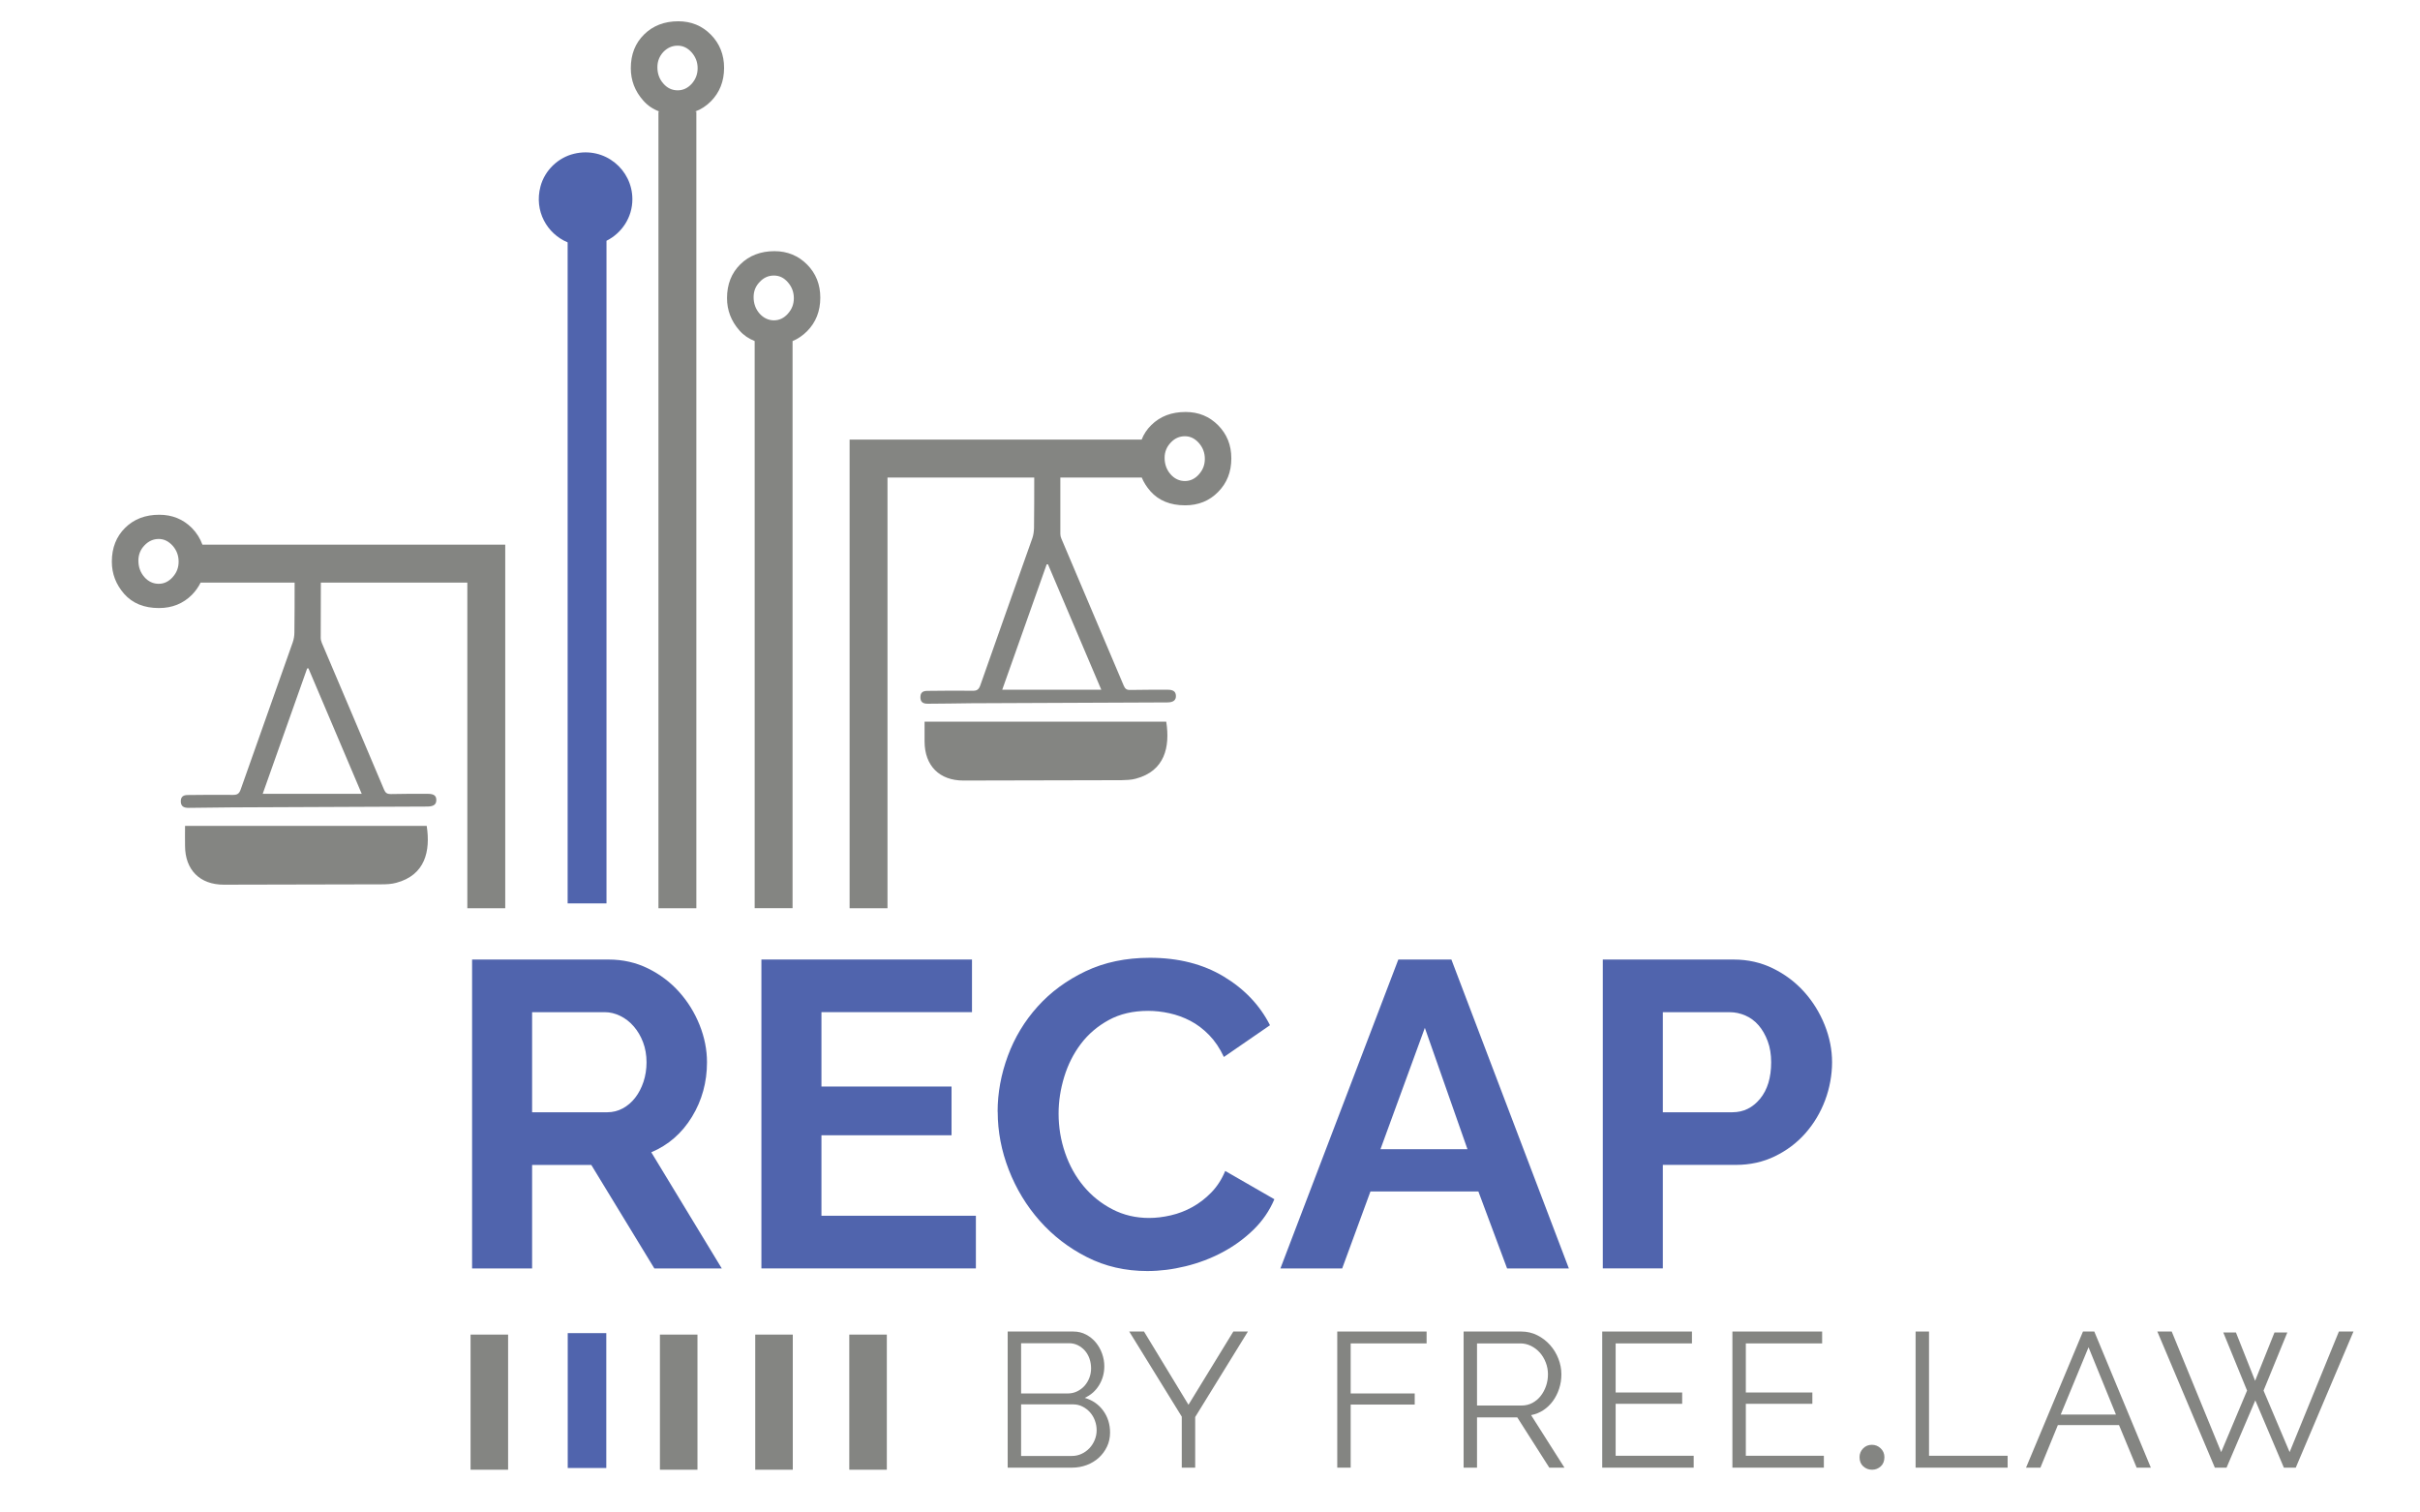
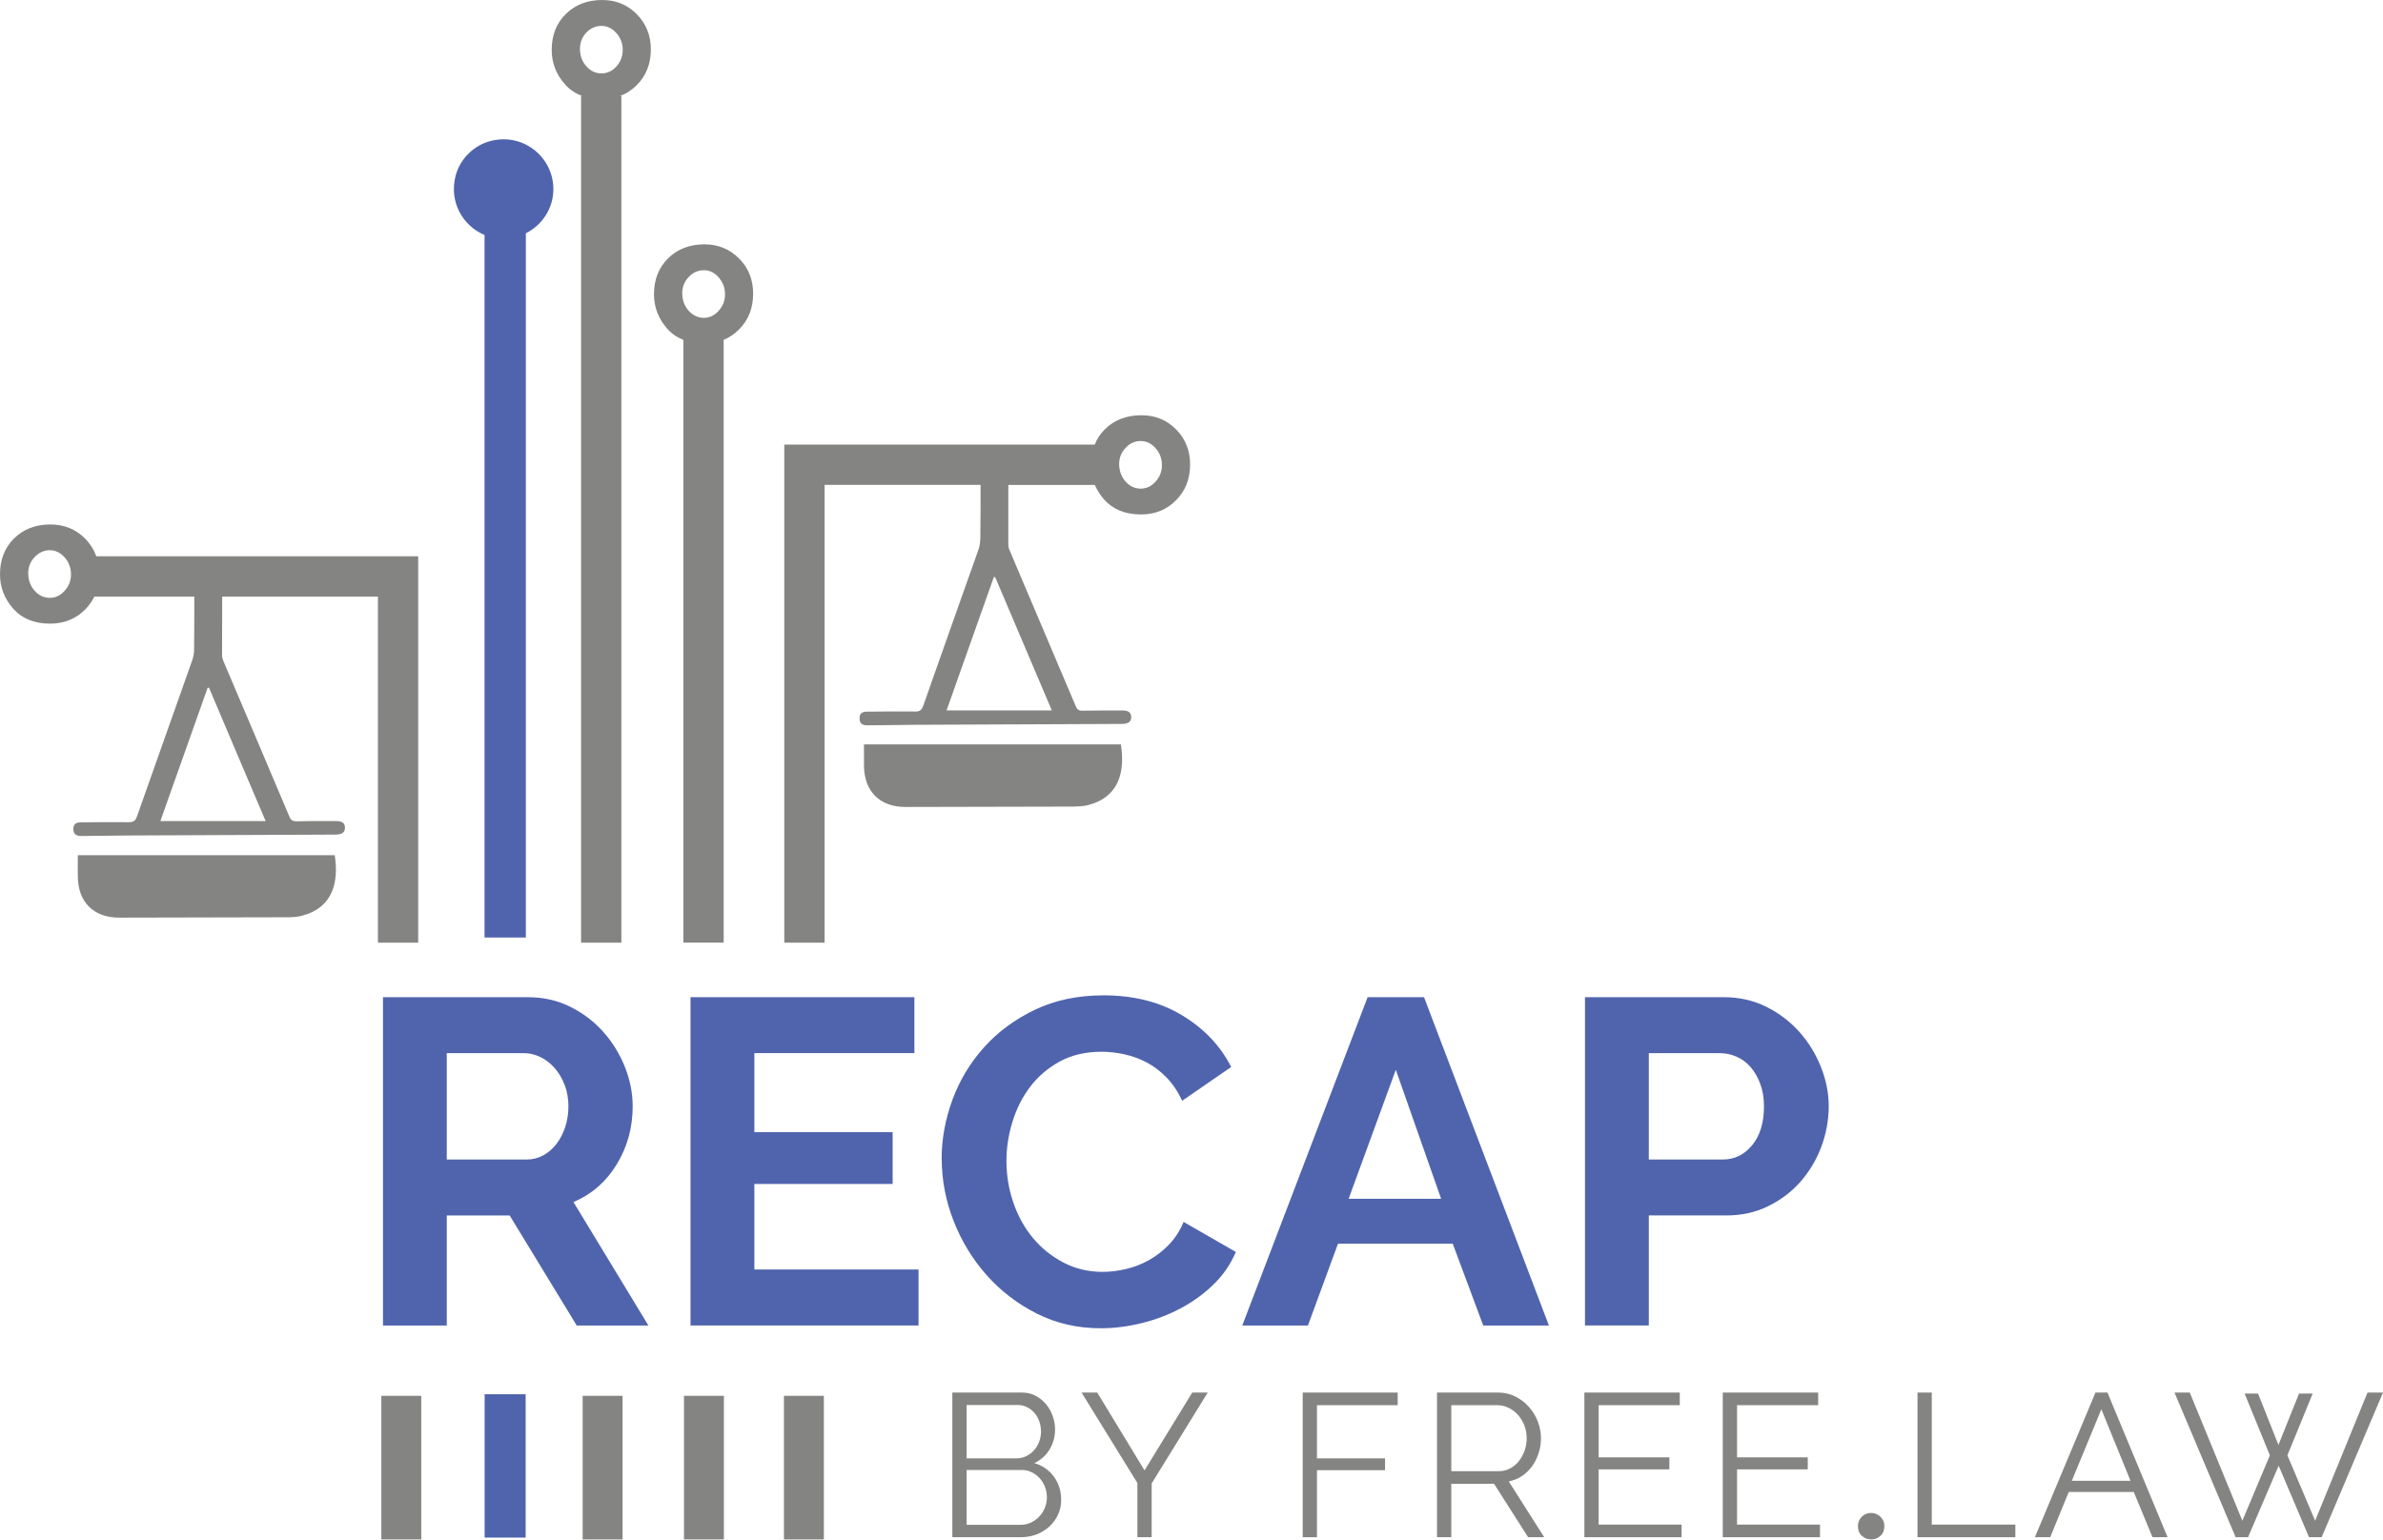
- <svg xmlns="http://www.w3.org/2000/svg" version="1.1" viewBox="0 0 757.33 473">
-   <defs>
-     <style>
+ <svg xmlns="http://www.w3.org/2000/svg" version="1.1" viewBox="0 0 701.51 453.29" id="svg1718" width="701.51" height="453.29">
+   <defs id="defs1652">
+     <style id="style1650">
      .cls-1 {
        fill: #848582;
      }

      .cls-1, .cls-2, .cls-3 {
        stroke-width: 0px;
      }

      .cls-2 {
        fill: #5064ad;
      }

      .cls-3 {
        fill: #848582;
      }
    </style>
  </defs>
-   <g id="Layer_2" data-name="Layer 2">
-     <g>
-       <rect class="cls-1" x="265.78" y="417.66" width="11.75" height="42.29" />
-       <rect class="cls-1" x="147.26" y="417.66" width="11.75" height="42.29" />
-       <rect class="cls-1" x="206.52" y="417.66" width="11.75" height="42.29" />
-       <rect class="cls-1" x="236.35" y="417.66" width="11.75" height="42.29" />
+   <g id="Layer_2" data-name="Layer 2" transform="translate(-35,-6.66)">
+     <g id="g1662">
+       <rect class="cls-1" x="265.78" y="417.66" width="11.75" height="42.29" id="rect1654" />
+       <rect class="cls-1" x="147.26" y="417.66" width="11.75" height="42.29" id="rect1656" />
+       <rect class="cls-1" x="206.52" y="417.66" width="11.75" height="42.29" id="rect1658" />
+       <rect class="cls-1" x="236.35" y="417.66" width="11.75" height="42.29" id="rect1660" />
    </g>
-     <path class="cls-3" d="M585.88,459.95c-1.07,0-1.99-.34-2.77-1.04-.78-.69-1.17-1.66-1.17-2.9,0-1.05.37-1.96,1.11-2.72.74-.76,1.66-1.14,2.74-1.14s2.01.38,2.78,1.13c.77.75,1.15,1.66,1.15,2.73,0,1.23-.38,2.19-1.15,2.89-.77.7-1.67,1.05-2.7,1.05Z" />
-     <g>
-       <path class="cls-2" d="M147.74,396.96v-96.67h42.75c4.45,0,8.55.93,12.32,2.79,3.77,1.86,7.01,4.31,9.73,7.35,2.72,3.04,4.85,6.49,6.4,10.35,1.54,3.86,2.31,7.74,2.31,11.64,0,6.26-1.57,11.96-4.7,17.09-3.13,5.13-7.38,8.83-12.73,11.1l22.06,36.35h-21.1l-19.74-32.4h-18.52v32.4h-18.79ZM166.53,348.08h23.55c1.72,0,3.34-.41,4.83-1.22,1.5-.82,2.79-1.93,3.88-3.34,1.09-1.41,1.95-3.06,2.59-4.97.63-1.91.95-3.95.95-6.13s-.36-4.36-1.09-6.26c-.73-1.91-1.7-3.56-2.93-4.97-1.23-1.41-2.63-2.5-4.22-3.27-1.59-.77-3.2-1.16-4.83-1.16h-22.74v31.31Z" />
-       <path class="cls-2" d="M305.4,380.48v16.47h-67.12v-96.67h65.9v16.47h-47.11v23.28h40.71v15.25h-40.71v25.19h48.33Z" />
+     <path class="cls-3" d="m 585.88,459.95 c -1.07,0 -1.99,-0.34 -2.77,-1.04 -0.78,-0.69 -1.17,-1.66 -1.17,-2.9 0,-1.05 0.37,-1.96 1.11,-2.72 0.74,-0.76 1.66,-1.14 2.74,-1.14 1.08,0 2.01,0.38 2.78,1.13 0.77,0.75 1.15,1.66 1.15,2.73 0,1.23 -0.38,2.19 -1.15,2.89 -0.77,0.7 -1.67,1.05 -2.7,1.05 z" id="path1664" />
+     <g id="g1670">
+       <path class="cls-2" d="m 147.74,396.96 v -96.67 h 42.75 c 4.45,0 8.55,0.93 12.32,2.79 3.77,1.86 7.01,4.31 9.73,7.35 2.72,3.04 4.85,6.49 6.4,10.35 1.54,3.86 2.31,7.74 2.31,11.64 0,6.26 -1.57,11.96 -4.7,17.09 -3.13,5.13 -7.38,8.83 -12.73,11.1 l 22.06,36.35 h -21.1 l -19.74,-32.4 h -18.52 v 32.4 h -18.79 z m 18.79,-48.88 h 23.55 c 1.72,0 3.34,-0.41 4.83,-1.22 1.5,-0.82 2.79,-1.93 3.88,-3.34 1.09,-1.41 1.95,-3.06 2.59,-4.97 0.63,-1.91 0.95,-3.95 0.95,-6.13 0,-2.18 -0.36,-4.36 -1.09,-6.26 -0.73,-1.91 -1.7,-3.56 -2.93,-4.97 -1.23,-1.41 -2.63,-2.5 -4.22,-3.27 -1.59,-0.77 -3.2,-1.16 -4.83,-1.16 h -22.74 v 31.31 z" id="path1666" />
+       <path class="cls-2" d="m 305.4,380.48 v 16.47 h -67.12 v -96.67 h 65.9 v 16.47 h -47.11 v 23.28 h 40.71 v 15.25 h -40.71 v 25.19 h 48.33 z" id="path1668" />
    </g>
-     <g>
-       <path class="cls-2" d="M312.2,347.94c0-5.9,1.07-11.73,3.2-17.5,2.13-5.76,5.24-10.91,9.33-15.45,4.08-4.54,9.08-8.21,14.98-11.03,5.9-2.81,12.62-4.22,20.15-4.22,8.89,0,16.59,1.95,23.08,5.85,6.49,3.9,11.32,8.99,14.5,15.25l-14.43,9.94c-1.27-2.72-2.81-5.01-4.63-6.88-1.82-1.86-3.77-3.34-5.85-4.42-2.09-1.09-4.27-1.88-6.54-2.38-2.27-.5-4.49-.75-6.67-.75-4.72,0-8.83.95-12.32,2.86-3.5,1.91-6.4,4.38-8.71,7.42-2.31,3.04-4.06,6.49-5.24,10.35-1.18,3.86-1.77,7.69-1.77,11.5,0,4.27.68,8.37,2.04,12.32s3.29,7.42,5.79,10.42c2.5,3,5.49,5.4,8.99,7.22,3.49,1.82,7.33,2.72,11.5,2.72,2.18,0,4.45-.27,6.81-.82,2.36-.54,4.61-1.41,6.74-2.59,2.13-1.18,4.11-2.7,5.92-4.56,1.81-1.86,3.27-4.11,4.36-6.74l15.38,8.85c-1.54,3.63-3.74,6.83-6.6,9.6-2.86,2.77-6.08,5.11-9.67,7.01-3.59,1.91-7.42,3.36-11.5,4.36s-8.08,1.5-11.98,1.5c-6.9,0-13.21-1.45-18.92-4.36-5.72-2.9-10.64-6.69-14.77-11.37-4.13-4.67-7.35-9.98-9.67-15.93-2.31-5.94-3.47-12-3.47-18.18Z" />
-       <path class="cls-2" d="M437.6,300.29h16.61l36.76,96.67h-19.33l-8.99-24.1h-33.77l-8.85,24.1h-19.33l36.9-96.67ZM459.24,359.65l-13.34-37.99-13.89,37.99h27.23Z" />
+     <g id="g1676">
+       <path class="cls-2" d="m 312.2,347.94 c 0,-5.9 1.07,-11.73 3.2,-17.5 2.13,-5.76 5.24,-10.91 9.33,-15.45 4.08,-4.54 9.08,-8.21 14.98,-11.03 5.9,-2.81 12.62,-4.22 20.15,-4.22 8.89,0 16.59,1.95 23.08,5.85 6.49,3.9 11.32,8.99 14.5,15.25 l -14.43,9.94 c -1.27,-2.72 -2.81,-5.01 -4.63,-6.88 -1.82,-1.86 -3.77,-3.34 -5.85,-4.42 -2.09,-1.09 -4.27,-1.88 -6.54,-2.38 -2.27,-0.5 -4.49,-0.75 -6.67,-0.75 -4.72,0 -8.83,0.95 -12.32,2.86 -3.5,1.91 -6.4,4.38 -8.71,7.42 -2.31,3.04 -4.06,6.49 -5.24,10.35 -1.18,3.86 -1.77,7.69 -1.77,11.5 0,4.27 0.68,8.37 2.04,12.32 1.36,3.95 3.29,7.42 5.79,10.42 2.5,3 5.49,5.4 8.99,7.22 3.49,1.82 7.33,2.72 11.5,2.72 2.18,0 4.45,-0.27 6.81,-0.82 2.36,-0.54 4.61,-1.41 6.74,-2.59 2.13,-1.18 4.11,-2.7 5.92,-4.56 1.81,-1.86 3.27,-4.11 4.36,-6.74 l 15.38,8.85 c -1.54,3.63 -3.74,6.83 -6.6,9.6 -2.86,2.77 -6.08,5.11 -9.67,7.01 -3.59,1.91 -7.42,3.36 -11.5,4.36 -4.08,1 -8.08,1.5 -11.98,1.5 -6.9,0 -13.21,-1.45 -18.92,-4.36 -5.72,-2.9 -10.64,-6.69 -14.77,-11.37 -4.13,-4.67 -7.35,-9.98 -9.67,-15.93 -2.31,-5.94 -3.47,-12 -3.47,-18.18 z" id="path1672" />
+       <path class="cls-2" d="m 437.6,300.29 h 16.61 l 36.76,96.67 h -19.33 l -8.99,-24.1 h -33.77 l -8.85,24.1 H 400.7 Z m 21.64,59.36 -13.34,-37.99 -13.89,37.99 z" id="path1674" />
    </g>
-     <path class="cls-2" d="M501.59,396.96v-96.67h40.98c4.45,0,8.55.93,12.32,2.79,3.77,1.86,7.01,4.31,9.74,7.35,2.72,3.04,4.85,6.49,6.4,10.35,1.54,3.86,2.31,7.74,2.31,11.64s-.73,8.06-2.18,11.91c-1.45,3.86-3.5,7.28-6.13,10.28-2.63,3-5.81,5.4-9.53,7.22-3.72,1.82-7.81,2.72-12.25,2.72h-22.87v32.4h-18.79ZM520.38,348.08h21.78c3.45,0,6.33-1.41,8.65-4.22,2.31-2.81,3.47-6.62,3.47-11.44,0-2.45-.36-4.65-1.09-6.6-.73-1.95-1.68-3.61-2.86-4.97-1.18-1.36-2.57-2.38-4.15-3.06-1.59-.68-3.2-1.02-4.83-1.02h-20.97v31.31Z" />
-     <path class="cls-3" d="M347.39,448.32c0,1.6-.32,3.07-.96,4.41-.64,1.34-1.5,2.5-2.58,3.48-1.08.98-2.34,1.74-3.78,2.28s-2.98.81-4.62.81h-20.1v-42.6h20.52c1.48,0,2.82.32,4.02.96,1.2.64,2.22,1.47,3.06,2.49.84,1.02,1.49,2.18,1.95,3.48.46,1.3.69,2.61.69,3.93,0,2.16-.54,4.13-1.62,5.91-1.08,1.78-2.58,3.11-4.5,3.99,2.44.72,4.37,2.06,5.79,4.02,1.42,1.96,2.13,4.24,2.13,6.84ZM319.55,420.36v15.72h14.64c1.04,0,2.01-.22,2.91-.66.9-.44,1.67-1.02,2.31-1.74.64-.72,1.14-1.55,1.5-2.49.36-.94.54-1.93.54-2.97s-.17-2.1-.51-3.06c-.34-.96-.82-1.79-1.44-2.49-.62-.7-1.35-1.26-2.19-1.68-.84-.42-1.76-.63-2.76-.63h-15ZM343.19,447.6c0-1.04-.18-2.05-.54-3.03-.36-.98-.87-1.84-1.53-2.58-.66-.74-1.44-1.34-2.34-1.8-.9-.46-1.87-.69-2.91-.69h-16.32v16.14h15.9c1.08,0,2.09-.22,3.03-.66.94-.44,1.76-1.03,2.46-1.77.7-.74,1.25-1.6,1.65-2.58.4-.98.6-1.99.6-3.03Z" />
-     <path class="cls-3" d="M358.01,416.7l13.92,22.92,14.04-22.92h4.56l-16.5,26.76v15.84h-4.2v-15.96l-16.44-26.64h4.62Z" />
-     <path class="cls-3" d="M418.49,459.3v-42.6h27.96v3.72h-23.76v15.66h20.04v3.48h-20.04v19.74h-4.2Z" />
-     <path class="cls-3" d="M458.03,459.3v-42.6h18c1.84,0,3.53.39,5.07,1.17,1.54.78,2.87,1.8,3.99,3.06,1.12,1.26,1.99,2.69,2.61,4.29.62,1.6.93,3.22.93,4.86s-.23,3.05-.69,4.47c-.46,1.42-1.1,2.7-1.92,3.84-.82,1.14-1.81,2.1-2.97,2.88-1.16.78-2.46,1.31-3.9,1.59l10.44,16.44h-4.74l-10.02-15.72h-12.6v15.72h-4.2ZM462.23,439.86h13.92c1.24,0,2.37-.27,3.39-.81,1.02-.54,1.89-1.27,2.61-2.19.72-.92,1.28-1.96,1.68-3.12.4-1.16.6-2.38.6-3.66s-.23-2.51-.69-3.69c-.46-1.18-1.08-2.21-1.86-3.09-.78-.88-1.7-1.58-2.76-2.1s-2.17-.78-3.33-.78h-13.56v19.44Z" />
-     <path class="cls-3" d="M530.03,455.58v3.72h-28.62v-42.6h28.08v3.72h-23.88v15.36h20.82v3.54h-20.82v16.26h24.42Z" />
-     <path class="cls-3" d="M570.77,455.58v3.72h-28.62v-42.6h28.08v3.72h-23.88v15.36h20.82v3.54h-20.82v16.26h24.42Z" />
-     <path class="cls-3" d="M599.48,459.3v-42.6h4.2v38.88h24.6v3.72h-28.8Z" />
-     <path class="cls-3" d="M651.86,416.7h3.54l17.7,42.6h-4.44l-5.52-13.32h-19.14l-5.46,13.32h-4.5l17.82-42.6ZM662.18,442.68l-8.58-21.06-8.7,21.06h17.28Z" />
-     <path class="cls-3" d="M695.77,417h3.96l6,15.12,6.06-15.12h4.02l-7.44,18.18,8.16,19.26,15.42-37.74h4.56l-18.06,42.6h-3.72l-8.94-21.06-9,21.06h-3.66l-18-42.6h4.5l15.48,37.74,8.1-19.26-7.44-18.18Z" />
-     <path class="cls-2" d="M179.64,48.12c-5.01,1.2-9.15,5.19-10.49,10.2-2.07,7.73,2.07,14.85,8.49,17.53v206.86h12.16V75.35c4.79-2.4,8.1-7.3,8.1-13,0-9.26-8.6-16.55-18.26-14.23Z" />
-     <rect class="cls-2" x="177.67" y="417.2" width="12.07" height="42.21" />
+     <path class="cls-2" d="m 501.59,396.96 v -96.67 h 40.98 c 4.45,0 8.55,0.93 12.32,2.79 3.77,1.86 7.01,4.31 9.74,7.35 2.72,3.04 4.85,6.49 6.4,10.35 1.54,3.86 2.31,7.74 2.31,11.64 0,3.9 -0.73,8.06 -2.18,11.91 -1.45,3.86 -3.5,7.28 -6.13,10.28 -2.63,3 -5.81,5.4 -9.53,7.22 -3.72,1.82 -7.81,2.72 -12.25,2.72 h -22.87 v 32.4 h -18.79 z m 18.79,-48.88 h 21.78 c 3.45,0 6.33,-1.41 8.65,-4.22 2.31,-2.81 3.47,-6.62 3.47,-11.44 0,-2.45 -0.36,-4.65 -1.09,-6.6 -0.73,-1.95 -1.68,-3.61 -2.86,-4.97 -1.18,-1.36 -2.57,-2.38 -4.15,-3.06 -1.59,-0.68 -3.2,-1.02 -4.83,-1.02 h -20.97 z" id="path1678" />
+     <path class="cls-3" d="m 347.39,448.32 c 0,1.6 -0.32,3.07 -0.96,4.41 -0.64,1.34 -1.5,2.5 -2.58,3.48 -1.08,0.98 -2.34,1.74 -3.78,2.28 -1.44,0.54 -2.98,0.81 -4.62,0.81 h -20.1 v -42.6 h 20.52 c 1.48,0 2.82,0.32 4.02,0.96 1.2,0.64 2.22,1.47 3.06,2.49 0.84,1.02 1.49,2.18 1.95,3.48 0.46,1.3 0.69,2.61 0.69,3.93 0,2.16 -0.54,4.13 -1.62,5.91 -1.08,1.78 -2.58,3.11 -4.5,3.99 2.44,0.72 4.37,2.06 5.79,4.02 1.42,1.96 2.13,4.24 2.13,6.84 z m -27.84,-27.96 v 15.72 h 14.64 c 1.04,0 2.01,-0.22 2.91,-0.66 0.9,-0.44 1.67,-1.02 2.31,-1.74 0.64,-0.72 1.14,-1.55 1.5,-2.49 0.36,-0.94 0.54,-1.93 0.54,-2.97 0,-1.04 -0.17,-2.1 -0.51,-3.06 -0.34,-0.96 -0.82,-1.79 -1.44,-2.49 -0.62,-0.7 -1.35,-1.26 -2.19,-1.68 -0.84,-0.42 -1.76,-0.63 -2.76,-0.63 z m 23.64,27.24 c 0,-1.04 -0.18,-2.05 -0.54,-3.03 -0.36,-0.98 -0.87,-1.84 -1.53,-2.58 -0.66,-0.74 -1.44,-1.34 -2.34,-1.8 -0.9,-0.46 -1.87,-0.69 -2.91,-0.69 h -16.32 v 16.14 h 15.9 c 1.08,0 2.09,-0.22 3.03,-0.66 0.94,-0.44 1.76,-1.03 2.46,-1.77 0.7,-0.74 1.25,-1.6 1.65,-2.58 0.4,-0.98 0.6,-1.99 0.6,-3.03 z" id="path1680" />
+     <path class="cls-3" d="m 358.01,416.7 13.92,22.92 14.04,-22.92 h 4.56 l -16.5,26.76 v 15.84 h -4.2 V 443.34 L 353.39,416.7 Z" id="path1682" />
+     <path class="cls-3" d="m 418.49,459.3 v -42.6 h 27.96 v 3.72 h -23.76 v 15.66 h 20.04 v 3.48 h -20.04 v 19.74 z" id="path1684" />
+     <path class="cls-3" d="m 458.03,459.3 v -42.6 h 18 c 1.84,0 3.53,0.39 5.07,1.17 1.54,0.78 2.87,1.8 3.99,3.06 1.12,1.26 1.99,2.69 2.61,4.29 0.62,1.6 0.93,3.22 0.93,4.86 0,1.64 -0.23,3.05 -0.69,4.47 -0.46,1.42 -1.1,2.7 -1.92,3.84 -0.82,1.14 -1.81,2.1 -2.97,2.88 -1.16,0.78 -2.46,1.31 -3.9,1.59 l 10.44,16.44 h -4.74 l -10.02,-15.72 h -12.6 v 15.72 z m 4.2,-19.44 h 13.92 c 1.24,0 2.37,-0.27 3.39,-0.81 1.02,-0.54 1.89,-1.27 2.61,-2.19 0.72,-0.92 1.28,-1.96 1.68,-3.12 0.4,-1.16 0.6,-2.38 0.6,-3.66 0,-1.28 -0.23,-2.51 -0.69,-3.69 -0.46,-1.18 -1.08,-2.21 -1.86,-3.09 -0.78,-0.88 -1.7,-1.58 -2.76,-2.1 -1.06,-0.52 -2.17,-0.78 -3.33,-0.78 h -13.56 z" id="path1686" />
+     <path class="cls-3" d="m 530.03,455.58 v 3.72 h -28.62 v -42.6 h 28.08 v 3.72 h -23.88 v 15.36 h 20.82 v 3.54 h -20.82 v 16.26 z" id="path1688" />
+     <path class="cls-3" d="m 570.77,455.58 v 3.72 h -28.62 v -42.6 h 28.08 v 3.72 h -23.88 v 15.36 h 20.82 v 3.54 h -20.82 v 16.26 z" id="path1690" />
+     <path class="cls-3" d="m 599.48,459.3 v -42.6 h 4.2 v 38.88 h 24.6 v 3.72 z" id="path1692" />
+     <path class="cls-3" d="m 651.86,416.7 h 3.54 l 17.7,42.6 h -4.44 l -5.52,-13.32 H 644 l -5.46,13.32 h -4.5 z m 10.32,25.98 -8.58,-21.06 -8.7,21.06 z" id="path1694" />
+     <path class="cls-3" d="m 695.77,417 h 3.96 l 6,15.12 6.06,-15.12 h 4.02 l -7.44,18.18 8.16,19.26 15.42,-37.74 h 4.56 l -18.06,42.6 h -3.72 l -8.94,-21.06 -9,21.06 h -3.66 l -18,-42.6 h 4.5 l 15.48,37.74 8.1,-19.26 z" id="path1696" />
+     <path class="cls-2" d="m 179.64,48.12 c -5.01,1.2 -9.15,5.19 -10.49,10.2 -2.07,7.73 2.07,14.85 8.49,17.53 V 282.71 H 189.8 V 75.35 c 4.79,-2.4 8.1,-7.3 8.1,-13 0,-9.26 -8.6,-16.55 -18.26,-14.23 z" id="path1698" />
+     <rect class="cls-2" x="177.67" y="417.2" width="12.07" height="42.21" id="rect1700" />
  </g>
-   <g id="Layer_3" data-name="Layer 3">
-     <g>
-       <path class="cls-1" d="M364.97,225.84h-75.63v6.24c.04,7.56,4.64,12.19,12.15,12.19,16.46-.04,32.92-.07,49.42-.11,1.5-.04,3.07-.07,4.53-.47,9.09-2.41,10.77-9.93,9.53-17.85Z" />
-       <path class="cls-1" d="M381.21,133.09c-2.74-2.77-6.13-4.16-10.18-4.16-4.38,0-7.96,1.35-10.73,4.09-1.35,1.31-2.37,2.85-3.03,4.56h-91.39v146.65h11.86s0-134.79,0-134.79h45.92c0,5.29,0,10.58-.07,15.88-.04,1.02-.18,2.12-.51,3.07-5.44,15.37-10.91,30.7-16.28,46.03-.47,1.35-1.06,1.79-2.41,1.75-4.74-.07-9.45,0-14.16.04-1.57,0-2.19.62-2.19,2.01s.69,2.04,2.37,2.01c4.53,0,9.02-.11,13.54-.15,20.44-.07,40.88-.18,61.35-.26,1.86,0,2.74-.69,2.7-2.04s-.8-1.93-2.63-1.93c-3.91,0-7.77,0-11.64.07-1.13.04-1.64-.33-2.08-1.39-6.5-15.33-12.99-30.62-19.49-45.95-.22-.47-.33-.99-.33-1.5v-17.63h25.48c.62,1.5,1.53,2.92,2.7,4.27,2.59,2.92,6.2,4.42,10.88,4.42,4.12,0,7.59-1.39,10.33-4.2,2.74-2.77,4.12-6.24,4.12-10.48s-1.39-7.56-4.12-10.37ZM344.64,215.84h-30.99c4.64-13.07,9.27-26.17,13.91-39.24h.4c5.55,12.99,11.06,25.99,16.68,39.24ZM375.19,148.46c-1.24,1.39-2.7,2.08-4.38,2.08s-3.25-.69-4.49-2.12c-1.24-1.42-1.86-3.14-1.86-5.15,0-1.86.66-3.43,1.9-4.74,1.24-1.35,2.74-2.01,4.45-2.01s3.14.73,4.38,2.12c1.24,1.42,1.86,3.07,1.86,4.96s-.62,3.47-1.86,4.85Z" />
-       <path class="cls-1" d="M133.53,258.47H57.91c0,2.26-.04,4.23,0,6.2,0,7.56,4.64,12.19,12.12,12.19,16.46-.04,32.96-.07,49.42-.11,1.5,0,3.07-.07,4.53-.47,9.09-2.41,10.77-9.93,9.56-17.81Z" />
-       <path class="cls-1" d="M63.35,170.47c-.69-1.93-1.79-3.69-3.28-5.22-2.77-2.77-6.17-4.16-10.22-4.16-4.34,0-7.92,1.35-10.69,4.09s-4.16,6.28-4.16,10.58c0,3.8,1.28,7.15,3.87,10.11,2.59,2.92,6.2,4.42,10.88,4.42,4.12,0,7.56-1.39,10.33-4.16,1.13-1.17,2.01-2.41,2.7-3.8h29.42c0,5.18,0,10.4-.07,15.59,0,1.02-.18,2.12-.51,3.07-5.4,15.37-10.88,30.66-16.28,46.02-.47,1.35-1.02,1.75-2.41,1.75-4.71-.07-9.45,0-14.16.04-1.53,0-2.19.62-2.19,2.01.04,1.39.73,2.01,2.41,2.01,4.49-.04,9.02-.11,13.5-.15,20.44-.11,40.91-.18,61.35-.26,1.9-.04,2.74-.69,2.7-2.08,0-1.31-.77-1.9-2.63-1.9-3.87,0-7.77-.04-11.64.07-1.09,0-1.64-.33-2.08-1.39-6.46-15.33-12.99-30.62-19.49-45.95-.18-.47-.33-1.02-.33-1.53,0-5.73,0-11.53.04-17.3h45.84v101.9h11.86s0-113.77,0-113.77H63.35ZM54.04,180.62c-1.28,1.39-2.7,2.08-4.38,2.08s-3.25-.69-4.49-2.12c-1.24-1.42-1.86-3.14-1.86-5.15,0-1.82.62-3.43,1.9-4.75,1.24-1.31,2.74-2.01,4.45-2.01s3.1.73,4.38,2.12c1.24,1.42,1.86,3.07,1.86,4.96s-.62,3.5-1.86,4.85ZM113.2,248.43h-30.99c4.64-13.07,9.27-26.17,13.91-39.24.11,0,.26,0,.4-.04,5.51,12.99,11.02,26.02,16.68,39.27Z" />
-       <path class="cls-1" d="M226.6,21.23c0-4.12-1.39-7.59-4.12-10.37-2.77-2.81-6.17-4.2-10.22-4.2-4.34,0-7.92,1.39-10.69,4.12s-4.16,6.24-4.16,10.55c0,3.83,1.28,7.19,3.87,10.11,1.39,1.61,3.1,2.74,5.11,3.47h-.33v249.32h11.86V34.91h-.4c1.86-.66,3.5-1.75,4.96-3.21,2.74-2.77,4.12-6.28,4.12-10.48ZM216.46,26.23c-1.28,1.39-2.74,2.04-4.38,2.04-1.75,0-3.25-.69-4.49-2.12-1.24-1.39-1.86-3.1-1.86-5.11,0-1.86.62-3.43,1.86-4.78,1.28-1.31,2.74-1.97,4.49-1.97,1.64,0,3.1.69,4.38,2.12,1.24,1.42,1.86,3.07,1.86,4.93s-.62,3.5-1.86,4.89Z" />
-       <path class="cls-1" d="M252.59,82.8c-2.74-2.77-6.17-4.2-10.22-4.2-4.34,0-7.92,1.39-10.69,4.12-2.77,2.74-4.16,6.24-4.16,10.58,0,3.8,1.28,7.15,3.87,10.11,1.31,1.5,2.92,2.59,4.78,3.32v177.49h11.86V106.74c1.68-.69,3.21-1.75,4.56-3.1,2.74-2.77,4.12-6.28,4.12-10.48s-1.39-7.59-4.12-10.37ZM246.57,98.17c-1.24,1.39-2.7,2.08-4.38,2.08s-3.25-.73-4.49-2.12c-1.24-1.42-1.86-3.14-1.86-5.15,0-1.86.62-3.43,1.9-4.74,1.24-1.35,2.74-2.01,4.45-2.01s3.14.69,4.38,2.12c1.24,1.42,1.86,3.07,1.86,4.96s-.62,3.47-1.86,4.85Z" />
+   <g id="Layer_3" data-name="Layer 3" transform="translate(-35,-6.66)">
+     <g id="g1715">
+       <path class="cls-1" d="m 364.97,225.84 h -75.63 v 6.24 c 0.04,7.56 4.64,12.19 12.15,12.19 16.46,-0.04 32.92,-0.07 49.42,-0.11 1.5,-0.04 3.07,-0.07 4.53,-0.47 9.09,-2.41 10.77,-9.93 9.53,-17.85 z" id="path1703" />
+       <path class="cls-1" d="m 381.21,133.09 c -2.74,-2.77 -6.13,-4.16 -10.18,-4.16 -4.38,0 -7.96,1.35 -10.73,4.09 -1.35,1.31 -2.37,2.85 -3.03,4.56 h -91.39 v 146.65 h 11.86 c 0,0 0,-134.79 0,-134.79 h 45.92 c 0,5.29 0,10.58 -0.07,15.88 -0.04,1.02 -0.18,2.12 -0.51,3.07 -5.44,15.37 -10.91,30.7 -16.28,46.03 -0.47,1.35 -1.06,1.79 -2.41,1.75 -4.74,-0.07 -9.45,0 -14.16,0.04 -1.57,0 -2.19,0.62 -2.19,2.01 0,1.39 0.69,2.04 2.37,2.01 4.53,0 9.02,-0.11 13.54,-0.15 20.44,-0.07 40.88,-0.18 61.35,-0.26 1.86,0 2.74,-0.69 2.7,-2.04 -0.04,-1.35 -0.8,-1.93 -2.63,-1.93 -3.91,0 -7.77,0 -11.64,0.07 -1.13,0.04 -1.64,-0.33 -2.08,-1.39 -6.5,-15.33 -12.99,-30.62 -19.49,-45.95 -0.22,-0.47 -0.33,-0.99 -0.33,-1.5 v -17.63 h 25.48 c 0.62,1.5 1.53,2.92 2.7,4.27 2.59,2.92 6.2,4.42 10.88,4.42 4.12,0 7.59,-1.39 10.33,-4.2 2.74,-2.77 4.12,-6.24 4.12,-10.48 0,-4.24 -1.39,-7.56 -4.12,-10.37 z m -36.57,82.75 h -30.99 c 4.64,-13.07 9.27,-26.17 13.91,-39.24 h 0.4 c 5.55,12.99 11.06,25.99 16.68,39.24 z m 30.55,-67.38 c -1.24,1.39 -2.7,2.08 -4.38,2.08 -1.68,0 -3.25,-0.69 -4.49,-2.12 -1.24,-1.42 -1.86,-3.14 -1.86,-5.15 0,-1.86 0.66,-3.43 1.9,-4.74 1.24,-1.35 2.74,-2.01 4.45,-2.01 1.71,0 3.14,0.73 4.38,2.12 1.24,1.42 1.86,3.07 1.86,4.96 0,1.89 -0.62,3.47 -1.86,4.85 z" id="path1705" />
+       <path class="cls-1" d="M 133.53,258.47 H 57.91 c 0,2.26 -0.04,4.23 0,6.2 0,7.56 4.64,12.19 12.12,12.19 16.46,-0.04 32.96,-0.07 49.42,-0.11 1.5,0 3.07,-0.07 4.53,-0.47 9.09,-2.41 10.77,-9.93 9.56,-17.81 z" id="path1707" />
+       <path class="cls-1" d="m 63.35,170.47 c -0.69,-1.93 -1.79,-3.69 -3.28,-5.22 -2.77,-2.77 -6.17,-4.16 -10.22,-4.16 -4.34,0 -7.92,1.35 -10.69,4.09 -2.77,2.74 -4.16,6.28 -4.16,10.58 0,3.8 1.28,7.15 3.87,10.11 2.59,2.92 6.2,4.42 10.88,4.42 4.12,0 7.56,-1.39 10.33,-4.16 1.13,-1.17 2.01,-2.41 2.7,-3.8 H 92.2 c 0,5.18 0,10.4 -0.07,15.59 0,1.02 -0.18,2.12 -0.51,3.07 -5.4,15.37 -10.88,30.66 -16.28,46.02 -0.47,1.35 -1.02,1.75 -2.41,1.75 -4.71,-0.07 -9.45,0 -14.16,0.04 -1.53,0 -2.19,0.62 -2.19,2.01 0.04,1.39 0.73,2.01 2.41,2.01 4.49,-0.04 9.02,-0.11 13.5,-0.15 20.44,-0.11 40.91,-0.18 61.35,-0.26 1.9,-0.04 2.74,-0.69 2.7,-2.08 0,-1.31 -0.77,-1.9 -2.63,-1.9 -3.87,0 -7.77,-0.04 -11.64,0.07 -1.09,0 -1.64,-0.33 -2.08,-1.39 -6.46,-15.33 -12.99,-30.62 -19.49,-45.95 -0.18,-0.47 -0.33,-1.02 -0.33,-1.53 0,-5.73 0,-11.53 0.04,-17.3 h 45.84 v 101.9 h 11.86 c 0,0 0,-113.77 0,-113.77 H 63.35 Z m -9.31,10.15 c -1.28,1.39 -2.7,2.08 -4.38,2.08 -1.68,0 -3.25,-0.69 -4.49,-2.12 -1.24,-1.42 -1.86,-3.14 -1.86,-5.15 0,-1.82 0.62,-3.43 1.9,-4.75 1.24,-1.31 2.74,-2.01 4.45,-2.01 1.71,0 3.1,0.73 4.38,2.12 1.24,1.42 1.86,3.07 1.86,4.96 0,1.89 -0.62,3.5 -1.86,4.85 z m 59.16,67.81 H 82.21 c 4.64,-13.07 9.27,-26.17 13.91,-39.24 0.11,0 0.26,0 0.4,-0.04 5.51,12.99 11.02,26.02 16.68,39.27 z" id="path1709" />
+       <path class="cls-1" d="m 226.6,21.23 c 0,-4.12 -1.39,-7.59 -4.12,-10.37 -2.77,-2.81 -6.17,-4.2 -10.22,-4.2 -4.34,0 -7.92,1.39 -10.69,4.12 -2.77,2.73 -4.16,6.24 -4.16,10.55 0,3.83 1.28,7.19 3.87,10.11 1.39,1.61 3.1,2.74 5.11,3.47 h -0.33 v 249.32 h 11.86 V 34.91 h -0.4 c 1.86,-0.66 3.5,-1.75 4.96,-3.21 2.74,-2.77 4.12,-6.28 4.12,-10.48 z m -10.14,5 c -1.28,1.39 -2.74,2.04 -4.38,2.04 -1.75,0 -3.25,-0.69 -4.49,-2.12 -1.24,-1.39 -1.86,-3.1 -1.86,-5.11 0,-1.86 0.62,-3.43 1.86,-4.78 1.28,-1.31 2.74,-1.97 4.49,-1.97 1.64,0 3.1,0.69 4.38,2.12 1.24,1.42 1.86,3.07 1.86,4.93 0,1.86 -0.62,3.5 -1.86,4.89 z" id="path1711" />
+       <path class="cls-1" d="m 252.59,82.8 c -2.74,-2.77 -6.17,-4.2 -10.22,-4.2 -4.34,0 -7.92,1.39 -10.69,4.12 -2.77,2.74 -4.16,6.24 -4.16,10.58 0,3.8 1.28,7.15 3.87,10.11 1.31,1.5 2.92,2.59 4.78,3.32 v 177.49 h 11.86 V 106.74 c 1.68,-0.69 3.21,-1.75 4.56,-3.1 2.74,-2.77 4.12,-6.28 4.12,-10.48 0,-4.2 -1.39,-7.59 -4.12,-10.37 z m -6.02,15.37 c -1.24,1.39 -2.7,2.08 -4.38,2.08 -1.68,0 -3.25,-0.73 -4.49,-2.12 -1.24,-1.42 -1.86,-3.14 -1.86,-5.15 0,-1.86 0.62,-3.43 1.9,-4.74 1.24,-1.35 2.74,-2.01 4.45,-2.01 1.71,0 3.14,0.69 4.38,2.12 1.24,1.42 1.86,3.07 1.86,4.96 0,1.89 -0.62,3.47 -1.86,4.85 z" id="path1713" />
    </g>
  </g>
</svg>
